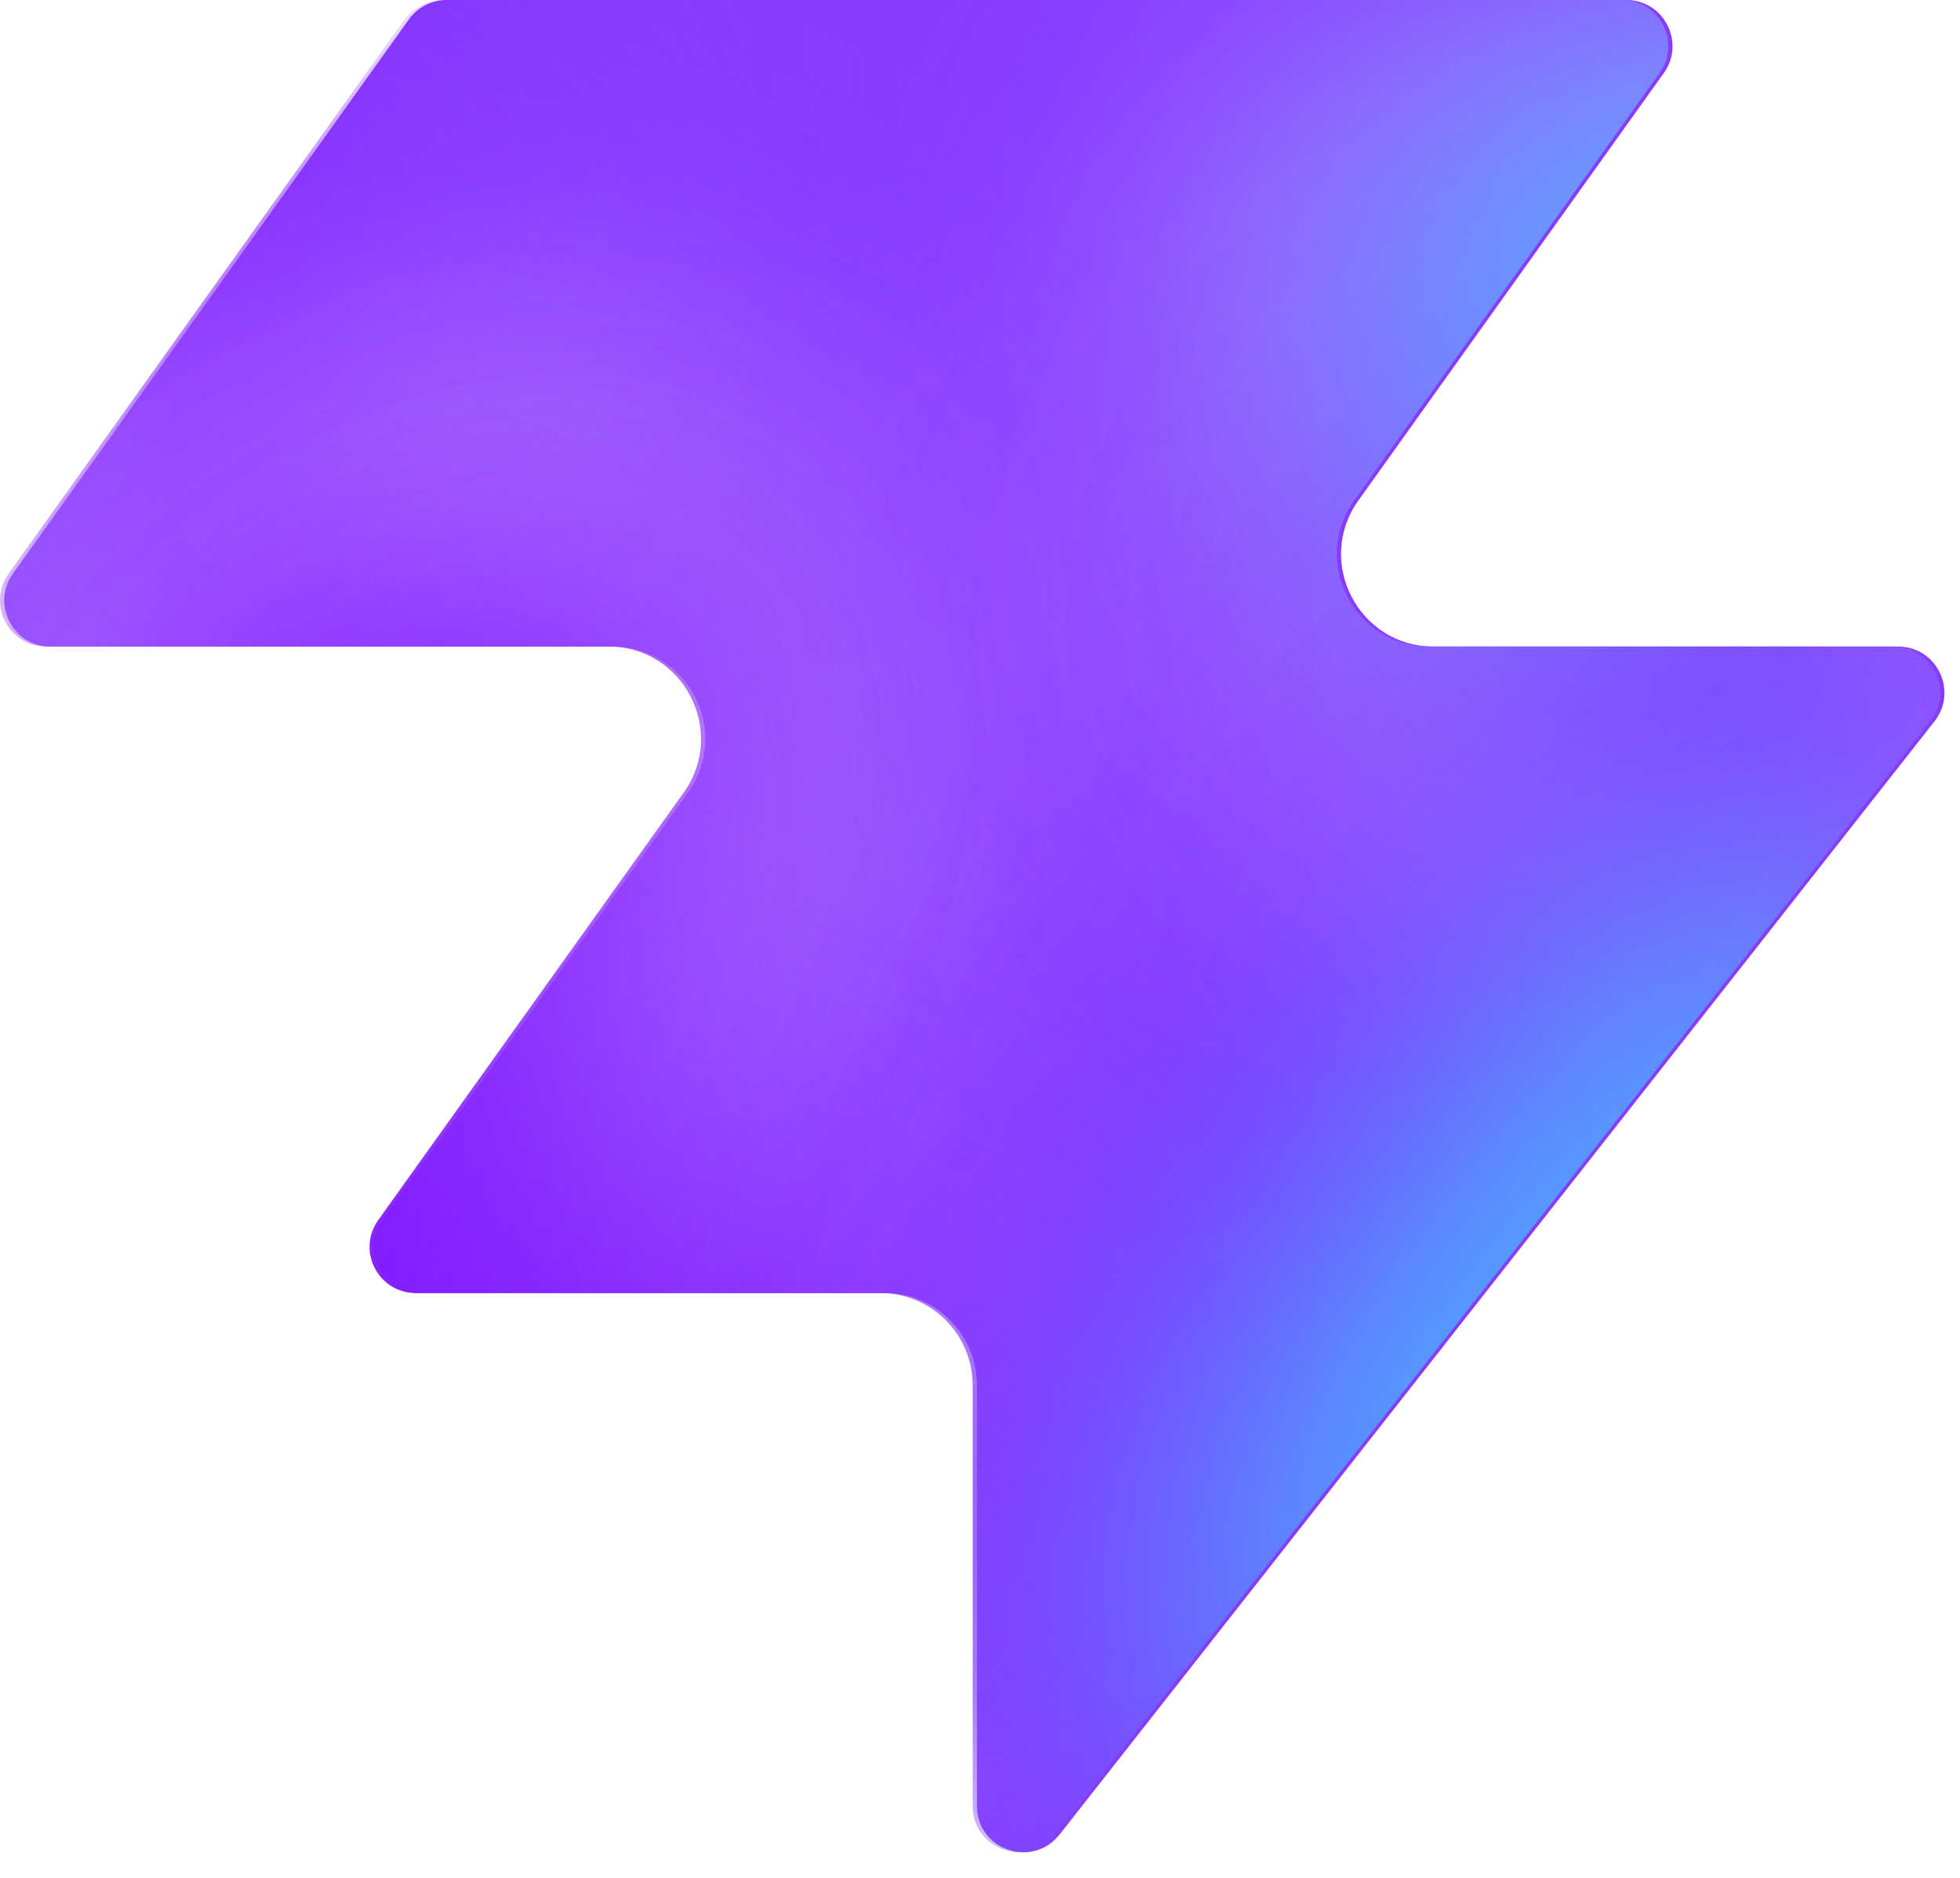
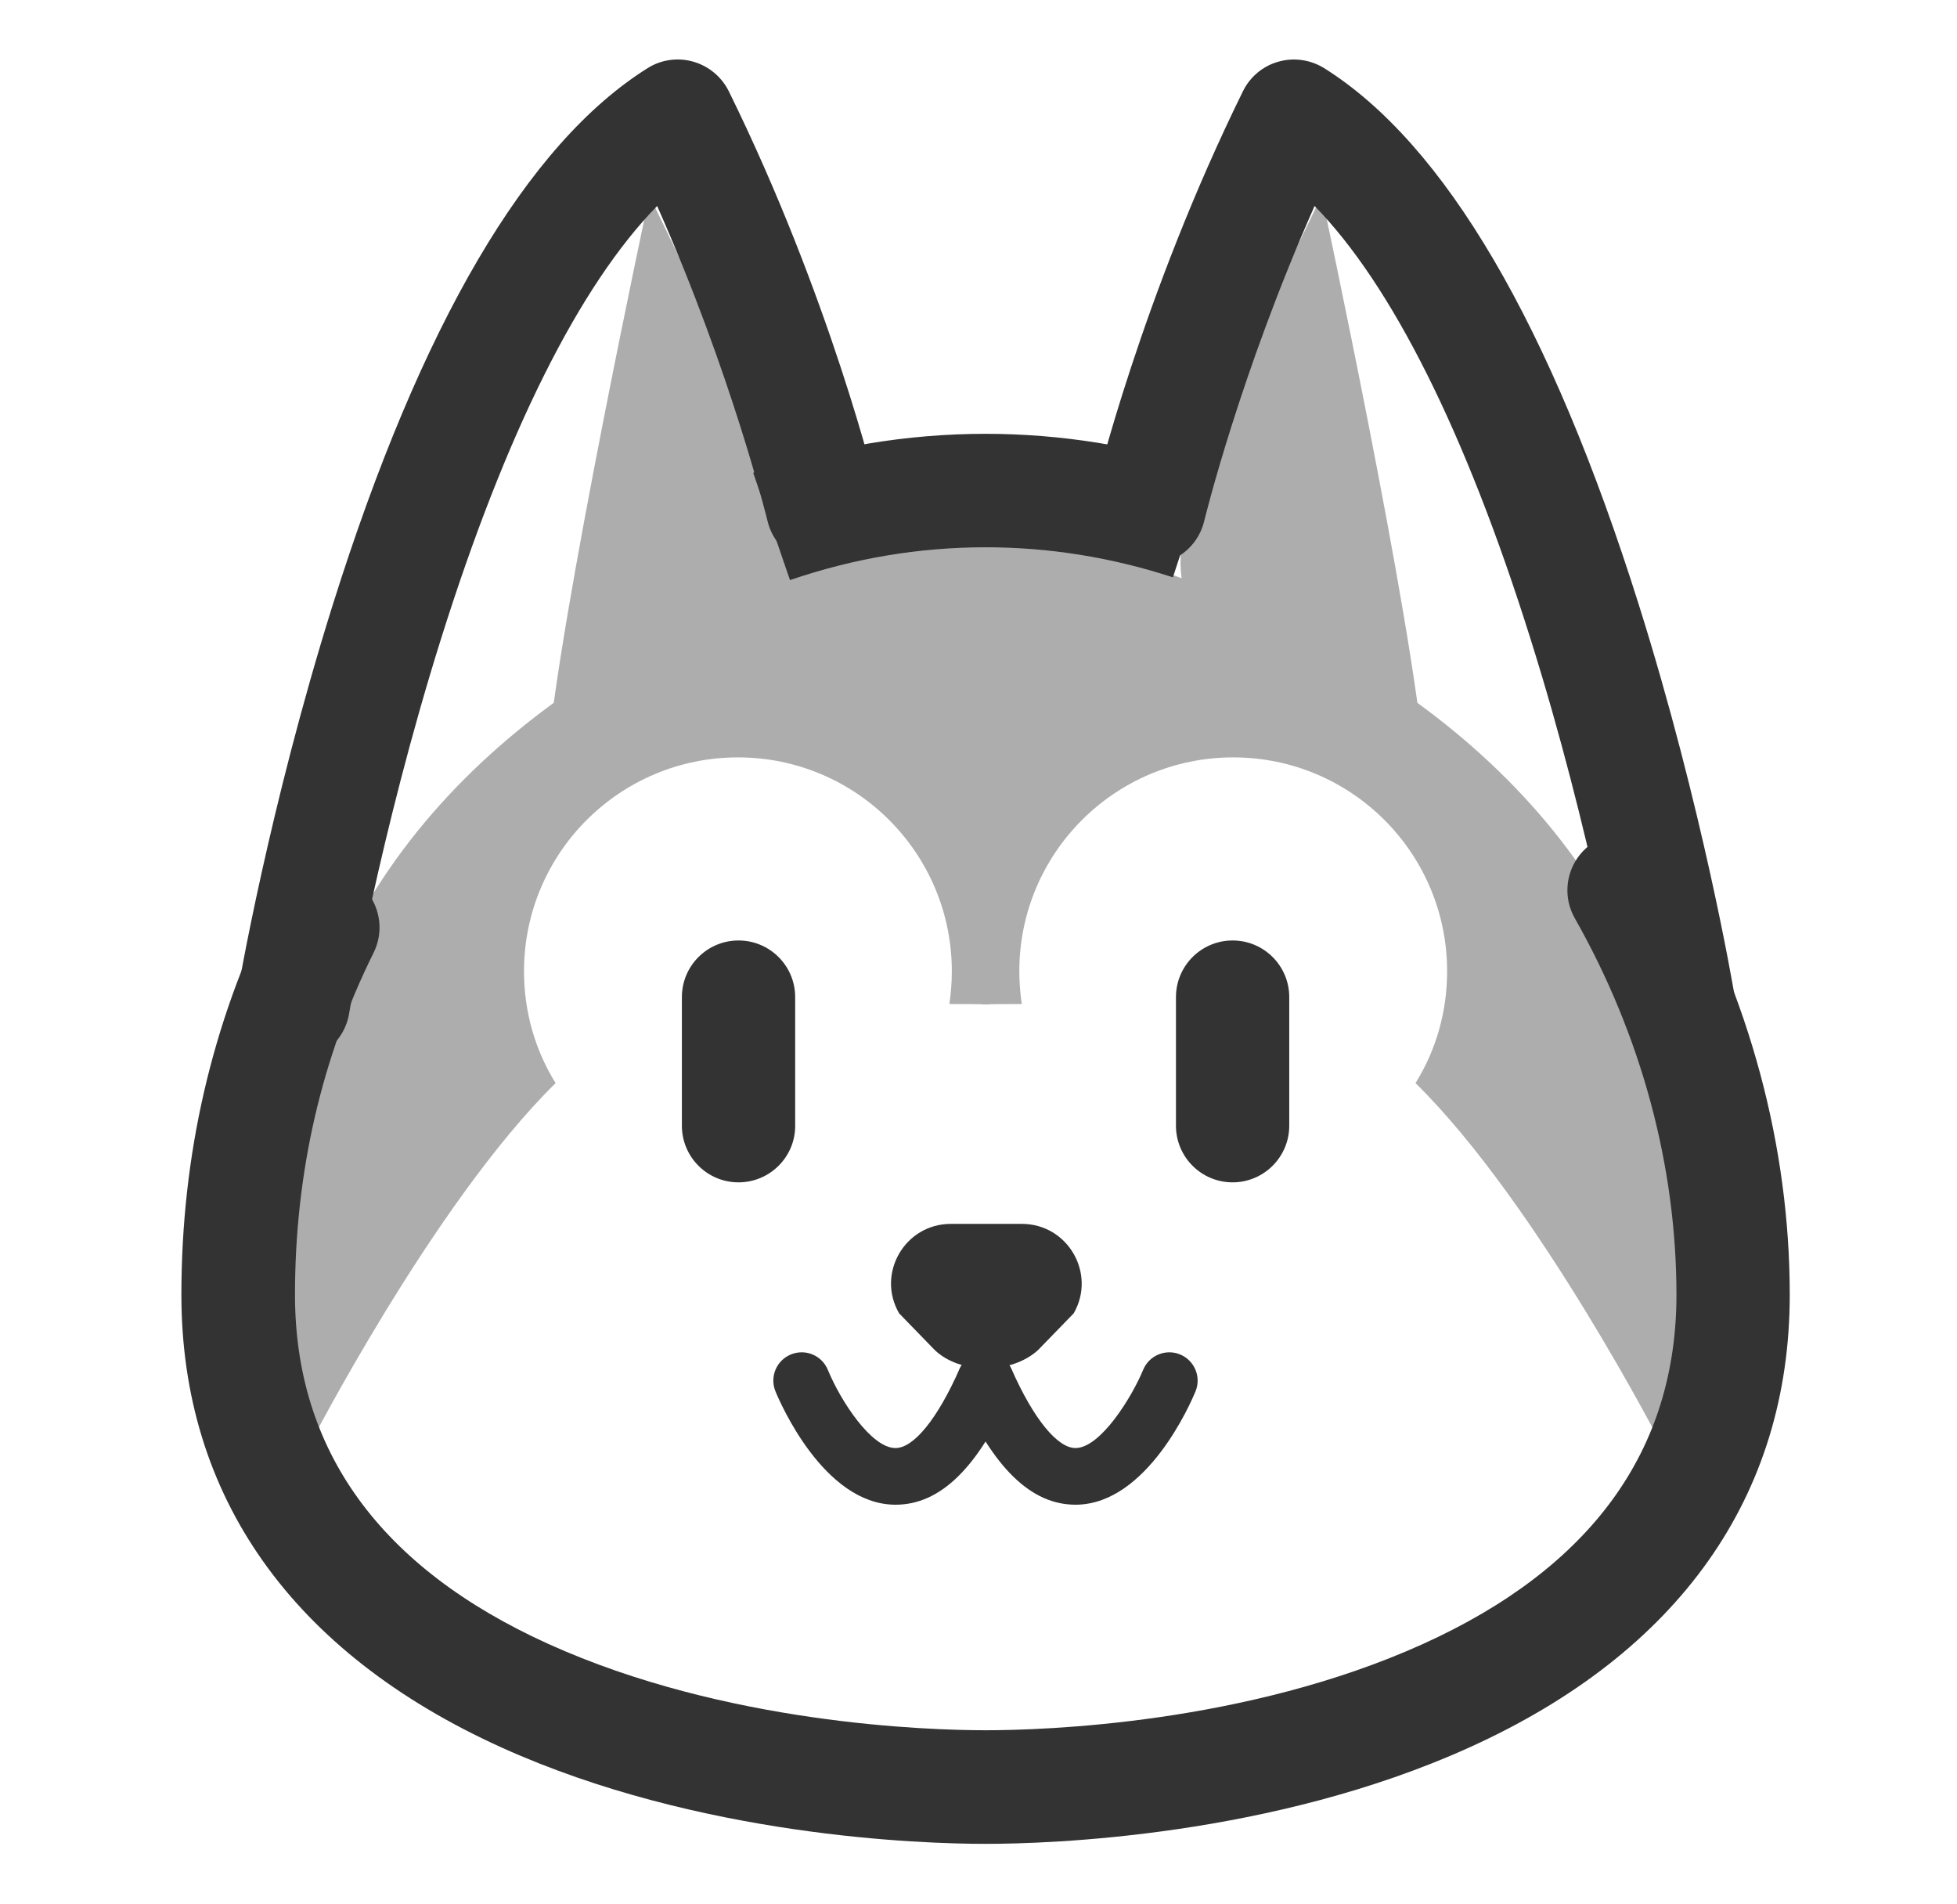
- <svg xmlns="http://www.w3.org/2000/svg" width="48" height="46" fill="none" viewBox="0 0 48 46">
-   <path fill="#863bff" d="M25.946 44.938c-.664.845-2.021.375-2.021-.698V33.937a2.26 2.26 0 0 0-2.262-2.262H10.287c-.92 0-1.456-1.04-.92-1.788l7.48-10.471c1.07-1.497 0-3.578-1.842-3.578H1.237c-.92 0-1.456-1.04-.92-1.788L10.013.474c.214-.297.556-.474.92-.474h28.894c.92 0 1.456 1.04.92 1.788l-7.48 10.471c-1.07 1.498 0 3.579 1.842 3.579h11.377c.943 0 1.473 1.088.89 1.83L25.947 44.94z" style="fill:#863bff;fill:color(display-p3 .525 .23 1);fill-opacity:1" />
-   <mask id="a" width="48" height="46" x="0" y="0" maskUnits="userSpaceOnUse" style="mask-type:alpha">
-     <path fill="#000" d="M25.842 44.938c-.664.844-2.021.375-2.021-.698V33.937a2.26 2.26 0 0 0-2.262-2.262H10.183c-.92 0-1.456-1.04-.92-1.788l7.48-10.471c1.07-1.498 0-3.579-1.842-3.579H1.133c-.92 0-1.456-1.04-.92-1.787L9.91.473c.214-.297.556-.474.92-.474h28.894c.92 0 1.456 1.04.92 1.788l-7.48 10.471c-1.07 1.498 0 3.578 1.842 3.578h11.377c.943 0 1.473 1.088.89 1.832L25.843 44.94z" style="fill:#000;fill-opacity:1" />
-   </mask>
-   <g mask="url(#a)">
-     <g filter="url(#b)">
-       <ellipse cx="5.508" cy="14.704" fill="#ede6ff" rx="5.508" ry="14.704" style="fill:#ede6ff;fill:color(display-p3 .927 .903 1);fill-opacity:1" transform="matrix(.00324 1 1 -.00324 -4.47 31.516)" />
-     </g>
-     <g filter="url(#c)">
-       <ellipse cx="10.399" cy="29.851" fill="#ede6ff" rx="10.399" ry="29.851" style="fill:#ede6ff;fill:color(display-p3 .927 .903 1);fill-opacity:1" transform="matrix(.00324 1 1 -.00324 -39.328 7.883)" />
-     </g>
-     <g filter="url(#d)">
-       <ellipse cx="5.508" cy="30.487" fill="#7e14ff" rx="5.508" ry="30.487" style="fill:#7e14ff;fill:color(display-p3 .492 .077 1);fill-opacity:1" transform="rotate(89.814 -25.913 -14.639)scale(1 -1)" />
-     </g>
-     <g filter="url(#e)">
-       <ellipse cx="5.508" cy="30.599" fill="#7e14ff" rx="5.508" ry="30.599" style="fill:#7e14ff;fill:color(display-p3 .492 .077 1);fill-opacity:1" transform="rotate(89.814 -32.644 -3.334)scale(1 -1)" />
-     </g>
-     <g filter="url(#f)">
-       <ellipse cx="5.508" cy="30.599" fill="#7e14ff" rx="5.508" ry="30.599" style="fill:#7e14ff;fill:color(display-p3 .492 .077 1);fill-opacity:1" transform="matrix(.00324 1 1 -.00324 -34.34 30.47)" />
-     </g>
-     <g filter="url(#g)">
-       <ellipse cx="14.072" cy="22.078" fill="#ede6ff" rx="14.072" ry="22.078" style="fill:#ede6ff;fill:color(display-p3 .927 .903 1);fill-opacity:1" transform="rotate(93.35 24.506 48.493)scale(-1 1)" />
-     </g>
-     <g filter="url(#h)">
-       <ellipse cx="3.47" cy="21.501" fill="#7e14ff" rx="3.47" ry="21.501" style="fill:#7e14ff;fill:color(display-p3 .492 .077 1);fill-opacity:1" transform="rotate(89.009 28.708 47.59)scale(-1 1)" />
-     </g>
-     <g filter="url(#i)">
-       <ellipse cx="3.47" cy="21.501" fill="#7e14ff" rx="3.47" ry="21.501" style="fill:#7e14ff;fill:color(display-p3 .492 .077 1);fill-opacity:1" transform="rotate(89.009 28.708 47.59)scale(-1 1)" />
-     </g>
-     <g filter="url(#j)">
-       <ellipse cx=".387" cy="8.972" fill="#7e14ff" rx="4.407" ry="29.108" style="fill:#7e14ff;fill:color(display-p3 .492 .077 1);fill-opacity:1" transform="rotate(39.51 .387 8.972)" />
-     </g>
-     <g filter="url(#k)">
-       <ellipse cx="47.523" cy="-6.092" fill="#7e14ff" rx="4.407" ry="29.108" style="fill:#7e14ff;fill:color(display-p3 .492 .077 1);fill-opacity:1" transform="rotate(37.892 47.523 -6.092)" />
-     </g>
-     <g filter="url(#l)">
-       <ellipse cx="41.412" cy="6.333" fill="#47bfff" rx="5.971" ry="9.665" style="fill:#47bfff;fill:color(display-p3 .28 .748 1);fill-opacity:1" transform="rotate(37.892 41.412 6.333)" />
-     </g>
-     <g filter="url(#m)">
-       <ellipse cx="-1.879" cy="38.332" fill="#7e14ff" rx="4.407" ry="29.108" style="fill:#7e14ff;fill:color(display-p3 .492 .077 1);fill-opacity:1" transform="rotate(37.892 -1.88 38.332)" />
-     </g>
-     <g filter="url(#n)">
-       <ellipse cx="-1.879" cy="38.332" fill="#7e14ff" rx="4.407" ry="29.108" style="fill:#7e14ff;fill:color(display-p3 .492 .077 1);fill-opacity:1" transform="rotate(37.892 -1.88 38.332)" />
-     </g>
-     <g filter="url(#o)">
-       <ellipse cx="35.651" cy="29.907" fill="#7e14ff" rx="4.407" ry="29.108" style="fill:#7e14ff;fill:color(display-p3 .492 .077 1);fill-opacity:1" transform="rotate(37.892 35.651 29.907)" />
-     </g>
-     <g filter="url(#p)">
-       <ellipse cx="38.418" cy="32.4" fill="#47bfff" rx="5.971" ry="15.297" style="fill:#47bfff;fill:color(display-p3 .28 .748 1);fill-opacity:1" transform="rotate(37.892 38.418 32.4)" />
-     </g>
-   </g>
-   <defs>
-     <filter id="b" width="60.045" height="41.654" x="-19.77" y="16.149" color-interpolation-filters="sRGB" filterUnits="userSpaceOnUse">
-       <feFlood flood-opacity="0" result="BackgroundImageFix" />
-       <feBlend in="SourceGraphic" in2="BackgroundImageFix" result="shape" />
-       <feGaussianBlur result="effect1_foregroundBlur_2002_17158" stdDeviation="7.659" />
-     </filter>
-     <filter id="c" width="90.34" height="51.437" x="-54.613" y="-7.533" color-interpolation-filters="sRGB" filterUnits="userSpaceOnUse">
-       <feFlood flood-opacity="0" result="BackgroundImageFix" />
-       <feBlend in="SourceGraphic" in2="BackgroundImageFix" result="shape" />
-       <feGaussianBlur result="effect1_foregroundBlur_2002_17158" stdDeviation="7.659" />
-     </filter>
-     <filter id="d" width="79.355" height="29.4" x="-49.64" y="2.03" color-interpolation-filters="sRGB" filterUnits="userSpaceOnUse">
-       <feFlood flood-opacity="0" result="BackgroundImageFix" />
-       <feBlend in="SourceGraphic" in2="BackgroundImageFix" result="shape" />
-       <feGaussianBlur result="effect1_foregroundBlur_2002_17158" stdDeviation="4.596" />
-     </filter>
-     <filter id="e" width="79.579" height="29.4" x="-45.045" y="20.029" color-interpolation-filters="sRGB" filterUnits="userSpaceOnUse">
-       <feFlood flood-opacity="0" result="BackgroundImageFix" />
-       <feBlend in="SourceGraphic" in2="BackgroundImageFix" result="shape" />
-       <feGaussianBlur result="effect1_foregroundBlur_2002_17158" stdDeviation="4.596" />
-     </filter>
-     <filter id="f" width="79.579" height="29.4" x="-43.513" y="21.178" color-interpolation-filters="sRGB" filterUnits="userSpaceOnUse">
-       <feFlood flood-opacity="0" result="BackgroundImageFix" />
-       <feBlend in="SourceGraphic" in2="BackgroundImageFix" result="shape" />
-       <feGaussianBlur result="effect1_foregroundBlur_2002_17158" stdDeviation="4.596" />
-     </filter>
-     <filter id="g" width="74.749" height="58.852" x="15.756" y="-17.901" color-interpolation-filters="sRGB" filterUnits="userSpaceOnUse">
-       <feFlood flood-opacity="0" result="BackgroundImageFix" />
-       <feBlend in="SourceGraphic" in2="BackgroundImageFix" result="shape" />
-       <feGaussianBlur result="effect1_foregroundBlur_2002_17158" stdDeviation="7.659" />
-     </filter>
-     <filter id="h" width="61.377" height="25.362" x="23.548" y="2.284" color-interpolation-filters="sRGB" filterUnits="userSpaceOnUse">
-       <feFlood flood-opacity="0" result="BackgroundImageFix" />
-       <feBlend in="SourceGraphic" in2="BackgroundImageFix" result="shape" />
-       <feGaussianBlur result="effect1_foregroundBlur_2002_17158" stdDeviation="4.596" />
-     </filter>
-     <filter id="i" width="61.377" height="25.362" x="23.548" y="2.284" color-interpolation-filters="sRGB" filterUnits="userSpaceOnUse">
-       <feFlood flood-opacity="0" result="BackgroundImageFix" />
-       <feBlend in="SourceGraphic" in2="BackgroundImageFix" result="shape" />
-       <feGaussianBlur result="effect1_foregroundBlur_2002_17158" stdDeviation="4.596" />
-     </filter>
-     <filter id="j" width="56.045" height="63.649" x="-27.636" y="-22.853" color-interpolation-filters="sRGB" filterUnits="userSpaceOnUse">
-       <feFlood flood-opacity="0" result="BackgroundImageFix" />
-       <feBlend in="SourceGraphic" in2="BackgroundImageFix" result="shape" />
-       <feGaussianBlur result="effect1_foregroundBlur_2002_17158" stdDeviation="4.596" />
-     </filter>
-     <filter id="k" width="54.814" height="64.646" x="20.116" y="-38.415" color-interpolation-filters="sRGB" filterUnits="userSpaceOnUse">
-       <feFlood flood-opacity="0" result="BackgroundImageFix" />
-       <feBlend in="SourceGraphic" in2="BackgroundImageFix" result="shape" />
-       <feGaussianBlur result="effect1_foregroundBlur_2002_17158" stdDeviation="4.596" />
-     </filter>
-     <filter id="l" width="33.541" height="35.313" x="24.641" y="-11.323" color-interpolation-filters="sRGB" filterUnits="userSpaceOnUse">
-       <feFlood flood-opacity="0" result="BackgroundImageFix" />
-       <feBlend in="SourceGraphic" in2="BackgroundImageFix" result="shape" />
-       <feGaussianBlur result="effect1_foregroundBlur_2002_17158" stdDeviation="4.596" />
-     </filter>
-     <filter id="m" width="54.814" height="64.646" x="-29.286" y="6.009" color-interpolation-filters="sRGB" filterUnits="userSpaceOnUse">
-       <feFlood flood-opacity="0" result="BackgroundImageFix" />
-       <feBlend in="SourceGraphic" in2="BackgroundImageFix" result="shape" />
-       <feGaussianBlur result="effect1_foregroundBlur_2002_17158" stdDeviation="4.596" />
-     </filter>
-     <filter id="n" width="54.814" height="64.646" x="-29.286" y="6.009" color-interpolation-filters="sRGB" filterUnits="userSpaceOnUse">
-       <feFlood flood-opacity="0" result="BackgroundImageFix" />
-       <feBlend in="SourceGraphic" in2="BackgroundImageFix" result="shape" />
-       <feGaussianBlur result="effect1_foregroundBlur_2002_17158" stdDeviation="4.596" />
-     </filter>
-     <filter id="o" width="54.814" height="64.646" x="8.244" y="-2.416" color-interpolation-filters="sRGB" filterUnits="userSpaceOnUse">
-       <feFlood flood-opacity="0" result="BackgroundImageFix" />
-       <feBlend in="SourceGraphic" in2="BackgroundImageFix" result="shape" />
-       <feGaussianBlur result="effect1_foregroundBlur_2002_17158" stdDeviation="4.596" />
-     </filter>
-     <filter id="p" width="39.409" height="43.623" x="18.713" y="10.588" color-interpolation-filters="sRGB" filterUnits="userSpaceOnUse">
-       <feFlood flood-opacity="0" result="BackgroundImageFix" />
-       <feBlend in="SourceGraphic" in2="BackgroundImageFix" result="shape" />
-       <feGaussianBlur result="effect1_foregroundBlur_2002_17158" stdDeviation="4.596" />
-     </filter>
-   </defs>
+ <svg xmlns="http://www.w3.org/2000/svg" t="1774577523643" class="icon" viewBox="0 0 1053 1024" version="1.1" p-id="5926" width="205.664" height="200">
+   <path d="M349.401 105.235s-48.963 228.14-54.961 303.639c144.426-85.44 179.095-48.881 54.961-303.639zM711.205 105.235s48.963 228.14 54.961 303.639c-144.426-85.44-179.095-48.881-54.961-303.639zM526.442 540.402h1.725v-0.082c-0.657 0.082-1.314 0.082-1.725 0.082z" fill="#ADADAD" p-id="5927" />
+   <path d="M281.953 522.575c0-63.587 51.51-115.097 115.097-115.097 63.587 0 115.097 51.51 115.097 115.097 0 5.997-0.493 11.83-1.314 17.581 6.162 0 18.485 0.082 21.442 0.164l0.246-258.783S64 348.903 165.623 779.14c0 0 67.448-131.692 133.335-196.429-10.844-17.417-17.006-38.037-17.006-60.136zM534.246 540.402h-1.725v-0.082c0.657 0.082 1.232 0.082 1.725 0.082z" fill="#ADADAD" p-id="5928" />
+   <path d="M778.653 522.575c0-63.587-51.51-115.097-115.097-115.097-63.587 0-115.097 51.51-115.097 115.097 0 5.997 0.493 11.83 1.314 17.581-6.162 0-18.485 0.082-21.442 0.164l-0.246-258.783s468.521 67.366 366.897 497.604c0 0-67.448-131.692-133.335-196.429 10.844-17.417 17.006-38.037 17.006-60.136z" fill="#ADADAD" p-id="5929" />
+   <path d="M530.303 992c-34.258 0-154.12-3.779-260.427-51.839C157.162 889.144 97.6 804.937 97.6 696.576c0-75.006 16.349-146.069 48.717-211.134 7.476-15.116 25.796-21.278 40.912-13.802 15.116 7.476 21.278 25.796 13.802 40.912-28.096 56.604-42.309 118.465-42.309 184.024 0 83.714 45.924 146.973 136.375 187.885 95.134 43.048 204.151 46.417 235.288 46.417 31.136 0 140.154-3.368 235.288-46.417 90.533-40.995 136.375-104.171 136.375-187.885 0-69.338-18.895-139.414-54.714-202.59-8.298-14.705-3.122-33.272 11.501-41.57 14.705-8.298 33.272-3.122 41.57 11.501 40.912 72.377 62.601 152.805 62.601 232.659 0 108.278-59.561 192.486-172.276 243.503-106.224 48.142-226.169 51.921-260.427 51.921zM425.064 312.098L405.265 254.344c40.584-13.884 82.646-20.949 125.038-20.949 40.502 0 80.757 6.49 119.78 19.224l-18.977 58c-32.861-10.762-66.709-16.184-100.802-16.184-35.572 0-70.981 5.915-105.239 17.663z" fill="#333333" p-id="5930" />
+   <path d="M157.737 570.963c-1.725 0-3.368-0.164-5.094-0.411-16.595-2.793-27.85-18.567-25.057-35.162 0.657-4.026 17.17-100.72 51.428-209.902C226.499 174.491 283.514 77.303 348.497 36.637c7.312-4.601 16.266-5.833 24.564-3.45 8.298 2.382 15.198 8.133 19.06 15.856 54.468 110.661 79.278 212.778 80.264 217.05 3.943 16.431-6.162 32.861-22.592 36.805-16.431 3.943-32.861-6.162-36.805-22.592-0.246-0.904-19.224-79.032-59.397-169.483-41.734 42.638-81.496 122.08-116.329 232.987-33.026 105.156-49.292 200.701-49.456 201.687-2.547 14.87-15.445 25.468-30.068 25.468zM903.115 570.963c-14.623 0-27.521-10.516-30.068-25.468-0.246-1.232-16.595-97.27-49.703-202.344-34.751-110.579-74.431-189.775-116.001-232.33-40.255 90.697-59.151 168.579-59.397 169.483-3.943 16.431-20.374 26.536-36.805 22.592-16.431-3.943-26.536-20.374-22.592-36.805 0.986-4.272 25.796-106.389 80.264-217.05 3.779-7.722 10.762-13.555 19.06-15.856 8.298-2.382 17.252-1.068 24.564 3.45 64.901 40.666 121.916 137.854 169.4 288.852 34.34 109.182 50.771 205.794 51.428 209.902 2.793 16.595-8.38 32.368-25.057 35.162-1.643 0.246-3.368 0.411-5.094 0.411zM549.855 658.457h-38.284c-24.728 0-40.173 26.782-27.768 48.142l19.142 19.717c13.72 13.145 41.241 13.145 55.618 0l19.142-19.717c12.323-21.36-3.122-48.142-27.85-48.142zM397.378 636.111c-16.841 0-30.479-13.637-30.479-30.479v-69.173c0-16.841 13.637-30.479 30.479-30.479s30.479 13.637 30.479 30.479v69.173c0.082 16.759-13.637 30.479-30.479 30.479zM663.227 636.111c-16.841 0-30.479-13.637-30.479-30.479v-69.173c0-16.841 13.637-30.479 30.479-30.479s30.479 13.637 30.479 30.479v69.173c0 16.759-13.637 30.479-30.479 30.479z" fill="#333333" p-id="5931" />
+   <path d="M481.914 809.537h-0.575c-38.119-0.493-61.533-54.796-64.08-60.958-3.204-7.805 0.493-16.677 8.298-19.881 7.805-3.204 16.677 0.493 19.881 8.298 6.983 16.924 23.414 41.98 36.312 42.063h0.082c9.858 0 22.674-15.856 34.422-42.473 3.368-7.722 12.405-11.173 20.128-7.805s11.173 12.405 7.805 20.128c-17.909 40.748-38.284 60.629-62.272 60.629z" fill="#333333" p-id="5932" />
+   <path d="M578.691 809.537c-23.907 0-44.281-19.799-62.354-60.629-3.368-7.722 0.082-16.677 7.805-20.128 7.722-3.368 16.677 0.082 20.128 7.805 11.748 26.618 24.646 42.473 34.422 42.473h0.082c13.473-0.164 30.315-27.521 36.312-42.063 3.204-7.805 12.159-11.501 19.881-8.298 7.805 3.204 11.501 12.159 8.298 19.881-2.547 6.162-25.961 60.465-64.08 60.958h-0.493z" fill="#333333" p-id="5933" />
</svg>
